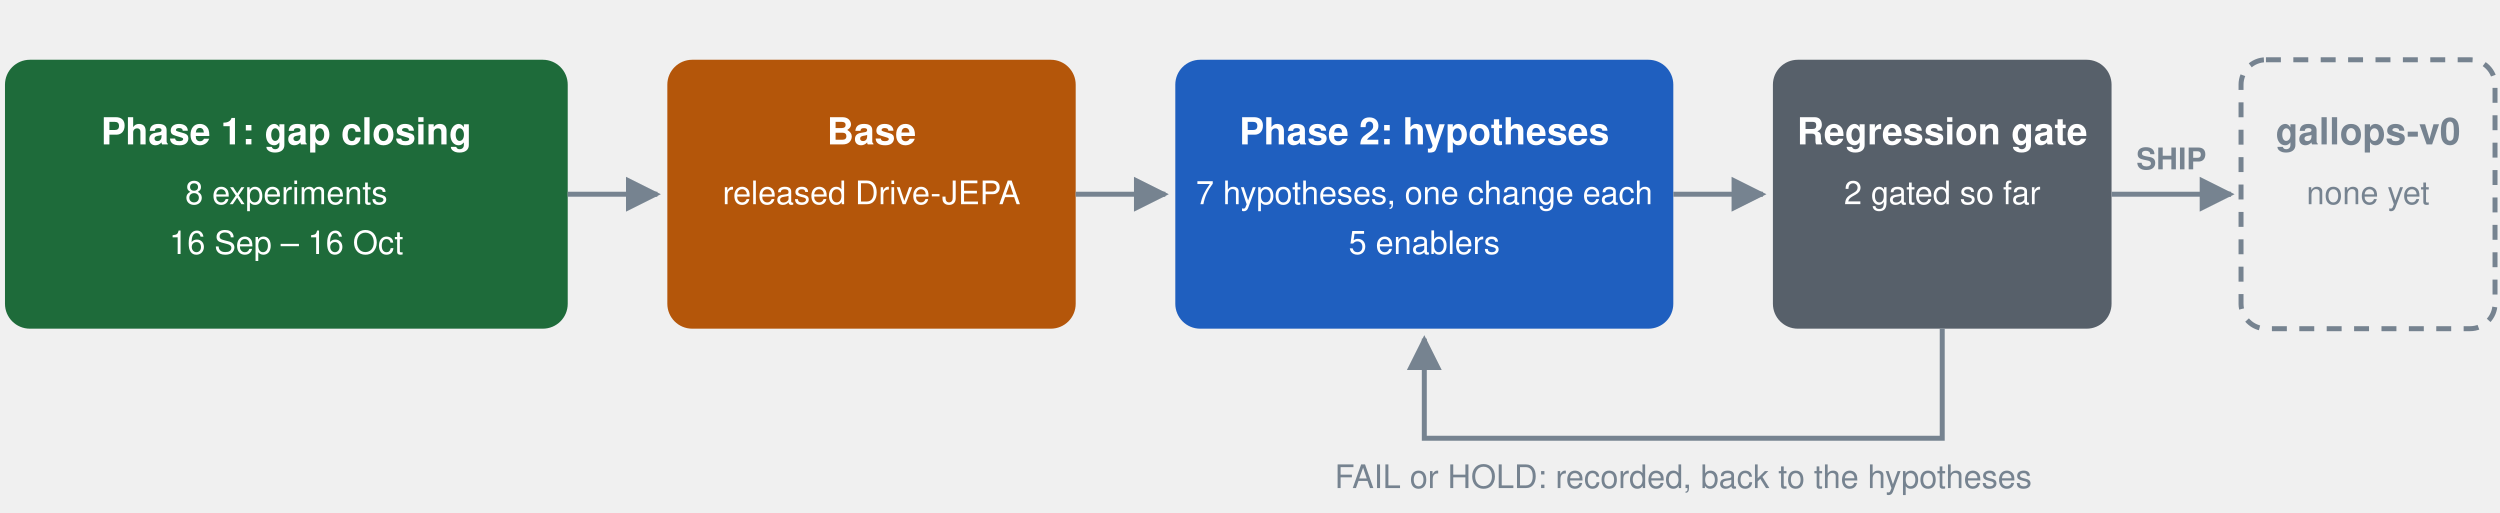
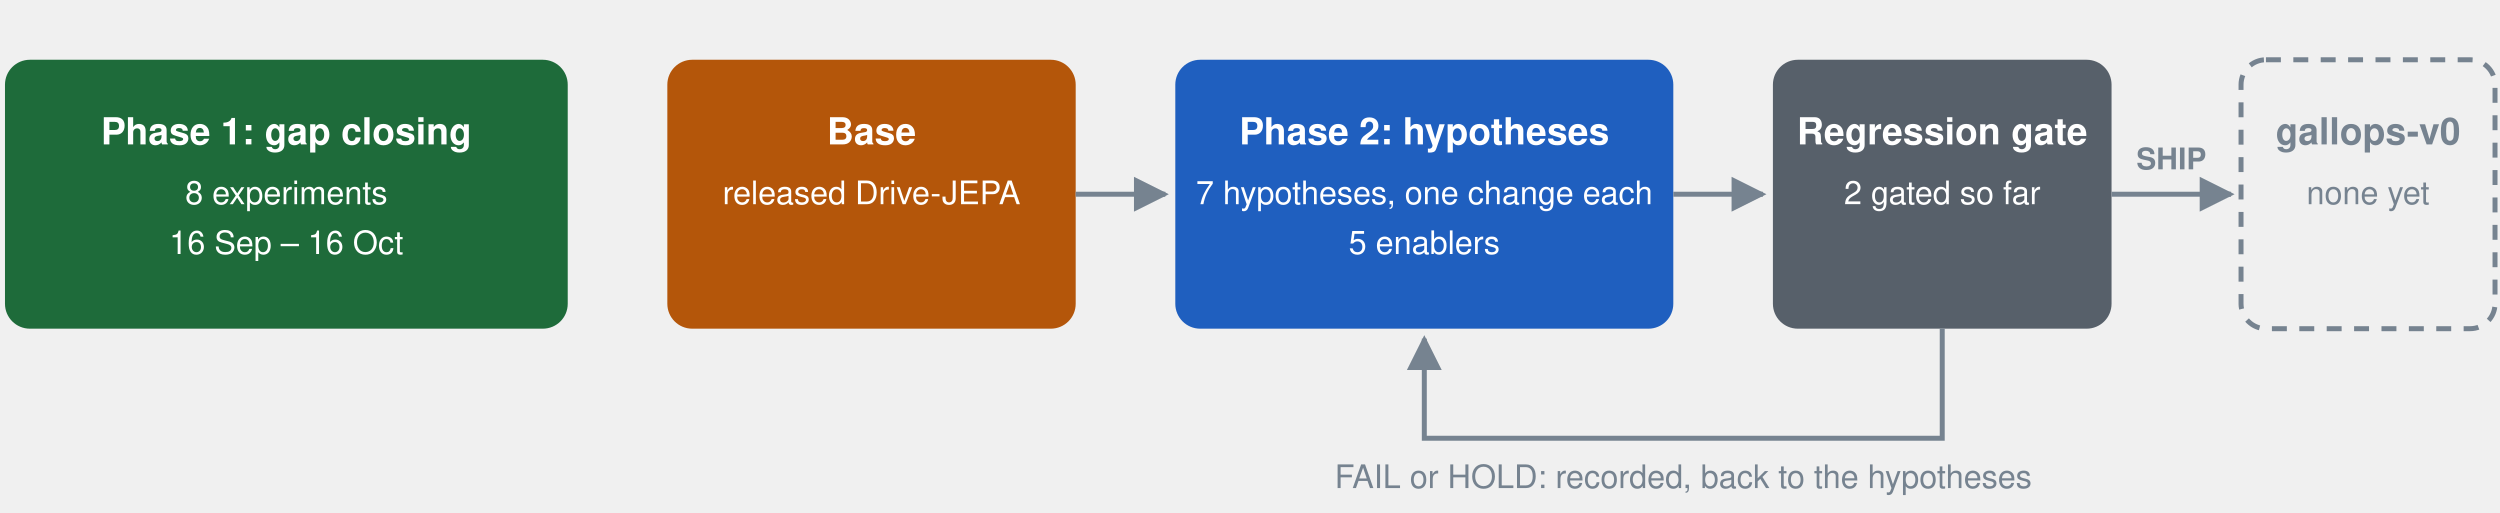
<svg xmlns="http://www.w3.org/2000/svg" viewBox="-2 0 1004 206" role="img" aria-label="Gap closing, then hypotheses of one change each, judged against the base by the regression gate, until the gate ships a version" font-family="-apple-system, BlinkMacSystemFont, 'Segoe UI', Helvetica, Arial, sans-serif">
  <defs>
    <marker id="a" viewBox="0 0 10 10" refX="9" refY="5" markerWidth="7" markerHeight="7" orient="auto-start-reverse">
      <path d="M0 0 L10 5 L0 10 z" fill="#768390" />
    </marker>
  </defs>
  <rect x="0" y="24" width="226" height="108" rx="10" fill="#1E6B3A" />
  <text x="113" y="58" text-anchor="middle" font-size="15" font-weight="700" fill="#FFFFFF">Phase 1: gap closing</text>
  <text x="113" y="82" text-anchor="middle" font-size="13" fill="#FFFFFF">8 experiments</text>
  <text x="113" y="102" text-anchor="middle" font-size="13" fill="#FFFFFF">16 Sep – 16 Oct</text>
  <rect x="266" y="24" width="164" height="108" rx="10" fill="#B4560A" />
  <text x="348" y="58" text-anchor="middle" font-size="15" font-weight="700" fill="#FFFFFF">Base</text>
  <text x="348" y="82" text-anchor="middle" font-size="13" fill="#FFFFFF">released Drive-JEPA</text>
  <rect x="470" y="24" width="200" height="108" rx="10" fill="#1F5FBF" />
  <text x="570" y="58" text-anchor="middle" font-size="15" font-weight="700" fill="#FFFFFF">Phase 2: hypotheses</text>
  <text x="570" y="82" text-anchor="middle" font-size="13" fill="#FFFFFF">7 hypotheses, one change each</text>
  <text x="570" y="102" text-anchor="middle" font-size="13" fill="#FFFFFF">5 enablers</text>
  <rect x="710" y="24" width="136" height="108" rx="10" fill="#57606A" />
  <text x="778" y="58" text-anchor="middle" font-size="15" font-weight="700" fill="#FFFFFF">Regression gate</text>
  <text x="778" y="82" text-anchor="middle" font-size="13" fill="#FFFFFF">2 gated so far</text>
  <rect x="898" y="24" width="102" height="108" rx="10" fill="none" stroke="#768390" stroke-width="2" stroke-dasharray="6 5" />
  <text x="949" y="58" text-anchor="middle" font-size="15" font-weight="700" fill="#768390">gallops-v0</text>
  <text x="949" y="82" text-anchor="middle" font-size="13" fill="#768390">none yet</text>
-   <line x1="226" y1="78" x2="262" y2="78" stroke="#768390" stroke-width="2" marker-end="url(#a)" />
  <line x1="430" y1="78" x2="466" y2="78" stroke="#768390" stroke-width="2" marker-end="url(#a)" />
  <line x1="670" y1="78" x2="706" y2="78" stroke="#768390" stroke-width="2" marker-end="url(#a)" />
  <line x1="846" y1="78" x2="894" y2="78" stroke="#768390" stroke-width="2" marker-end="url(#a)" />
  <text x="870" y="68" text-anchor="middle" font-size="12" font-weight="700" fill="#768390">SHIP</text>
  <path d="M778 132 V176 H570 V136" fill="none" stroke="#768390" stroke-width="2" marker-end="url(#a)" />
  <text x="674" y="196" text-anchor="middle" font-size="13" fill="#768390">FAIL or HOLD: recorded, back to the hypotheses</text>
</svg>
